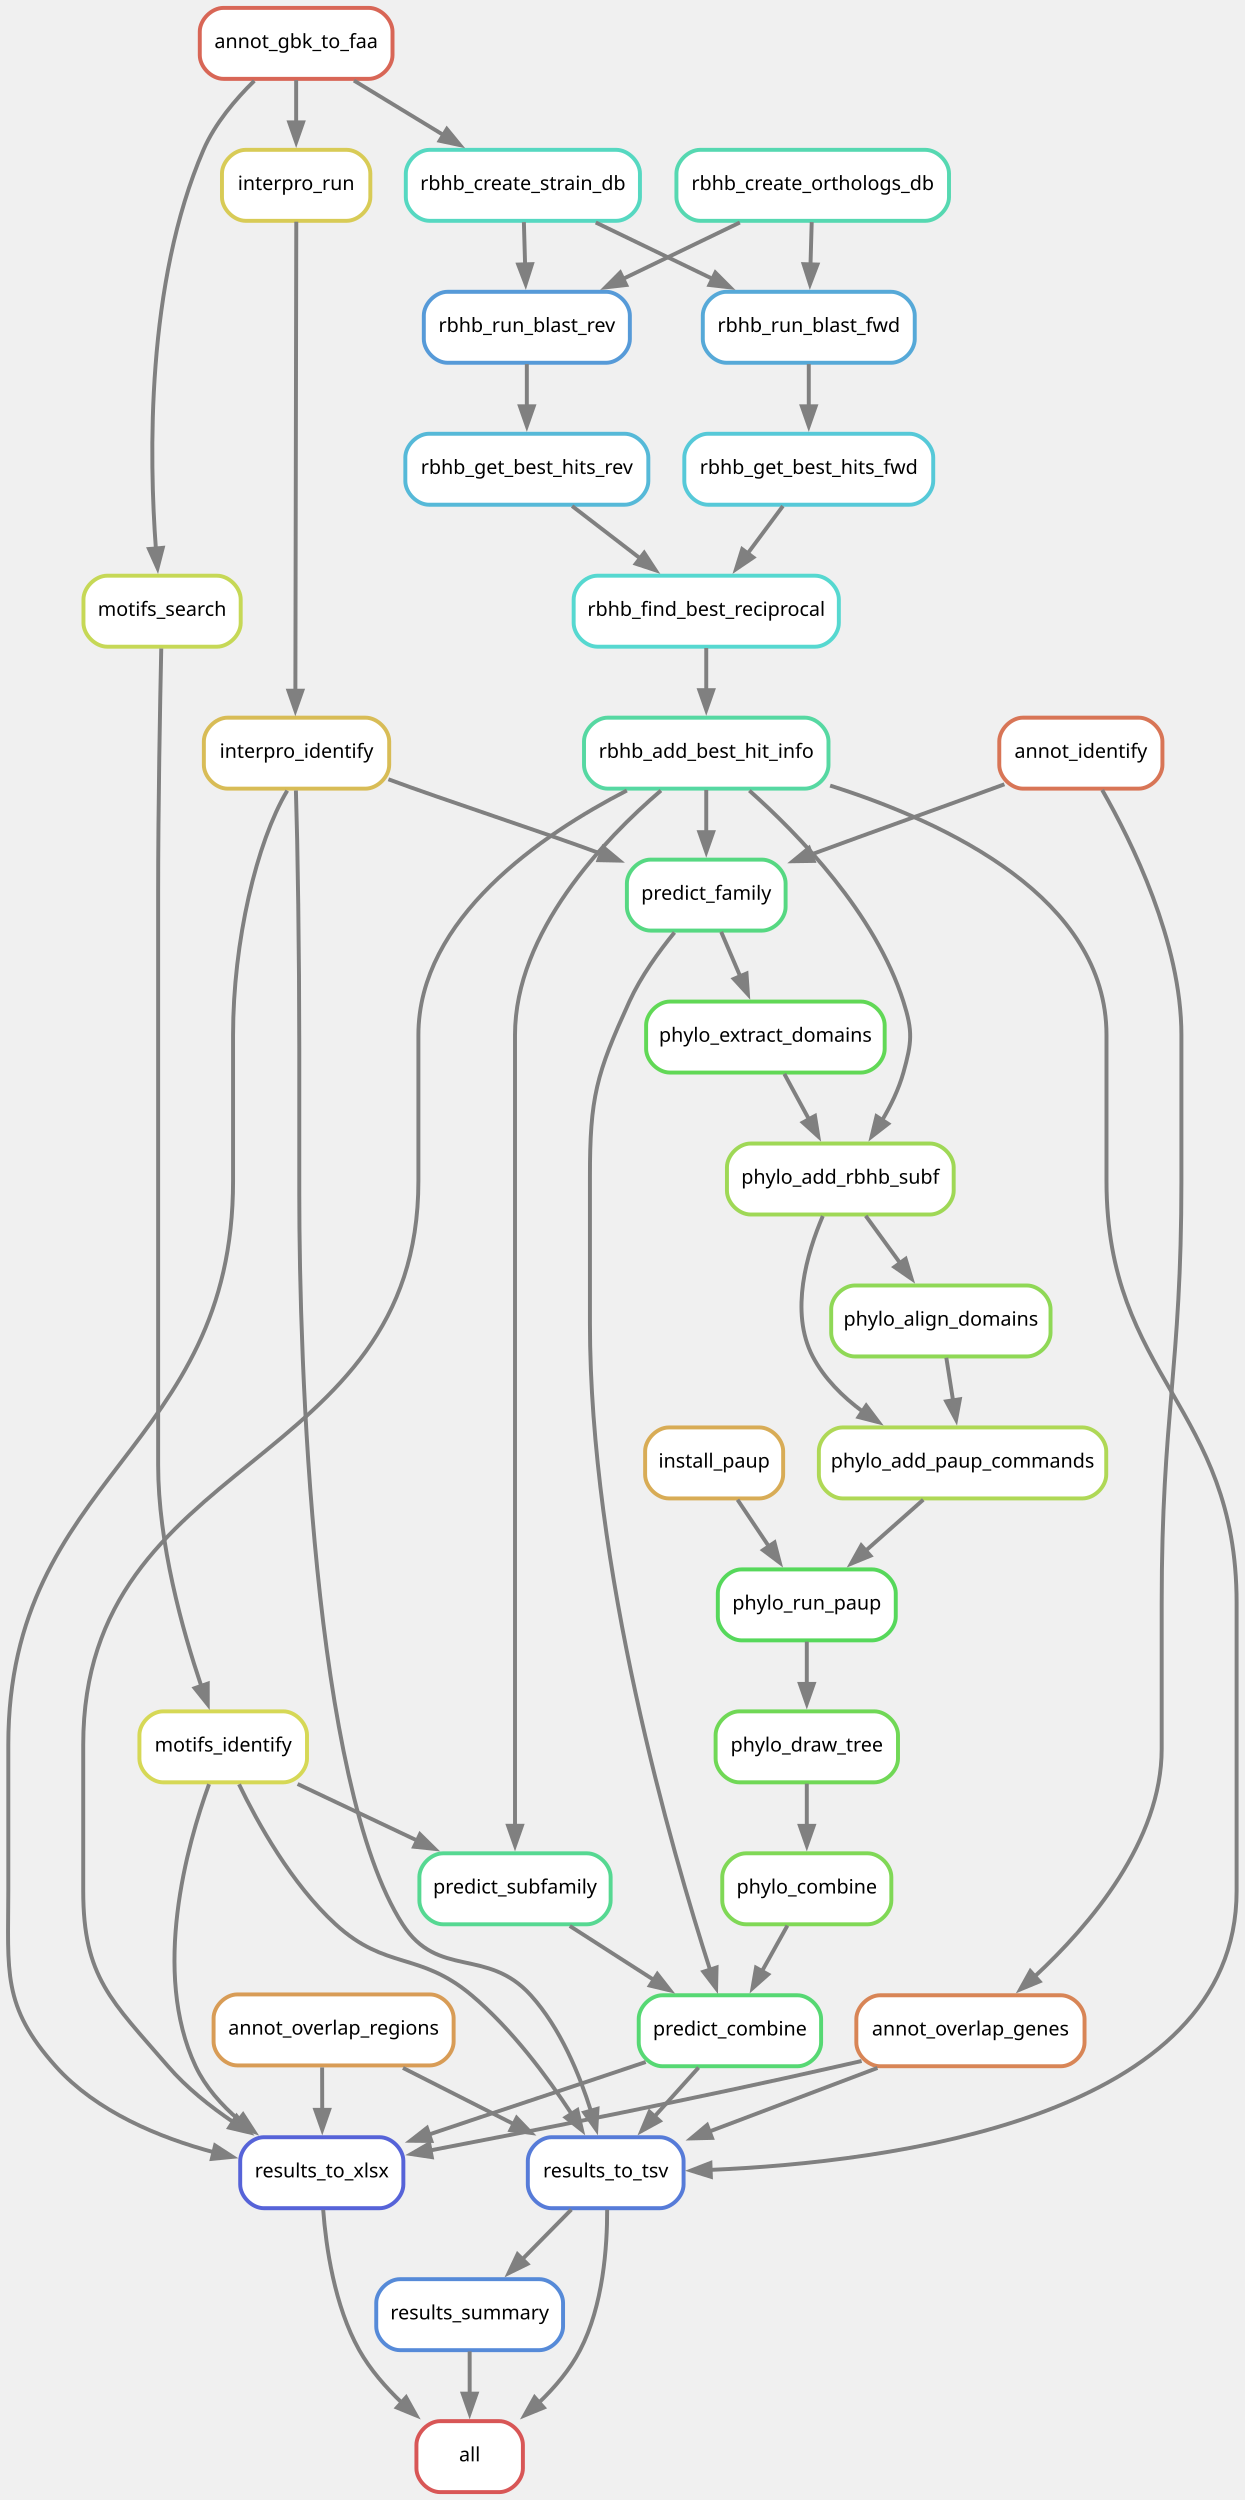
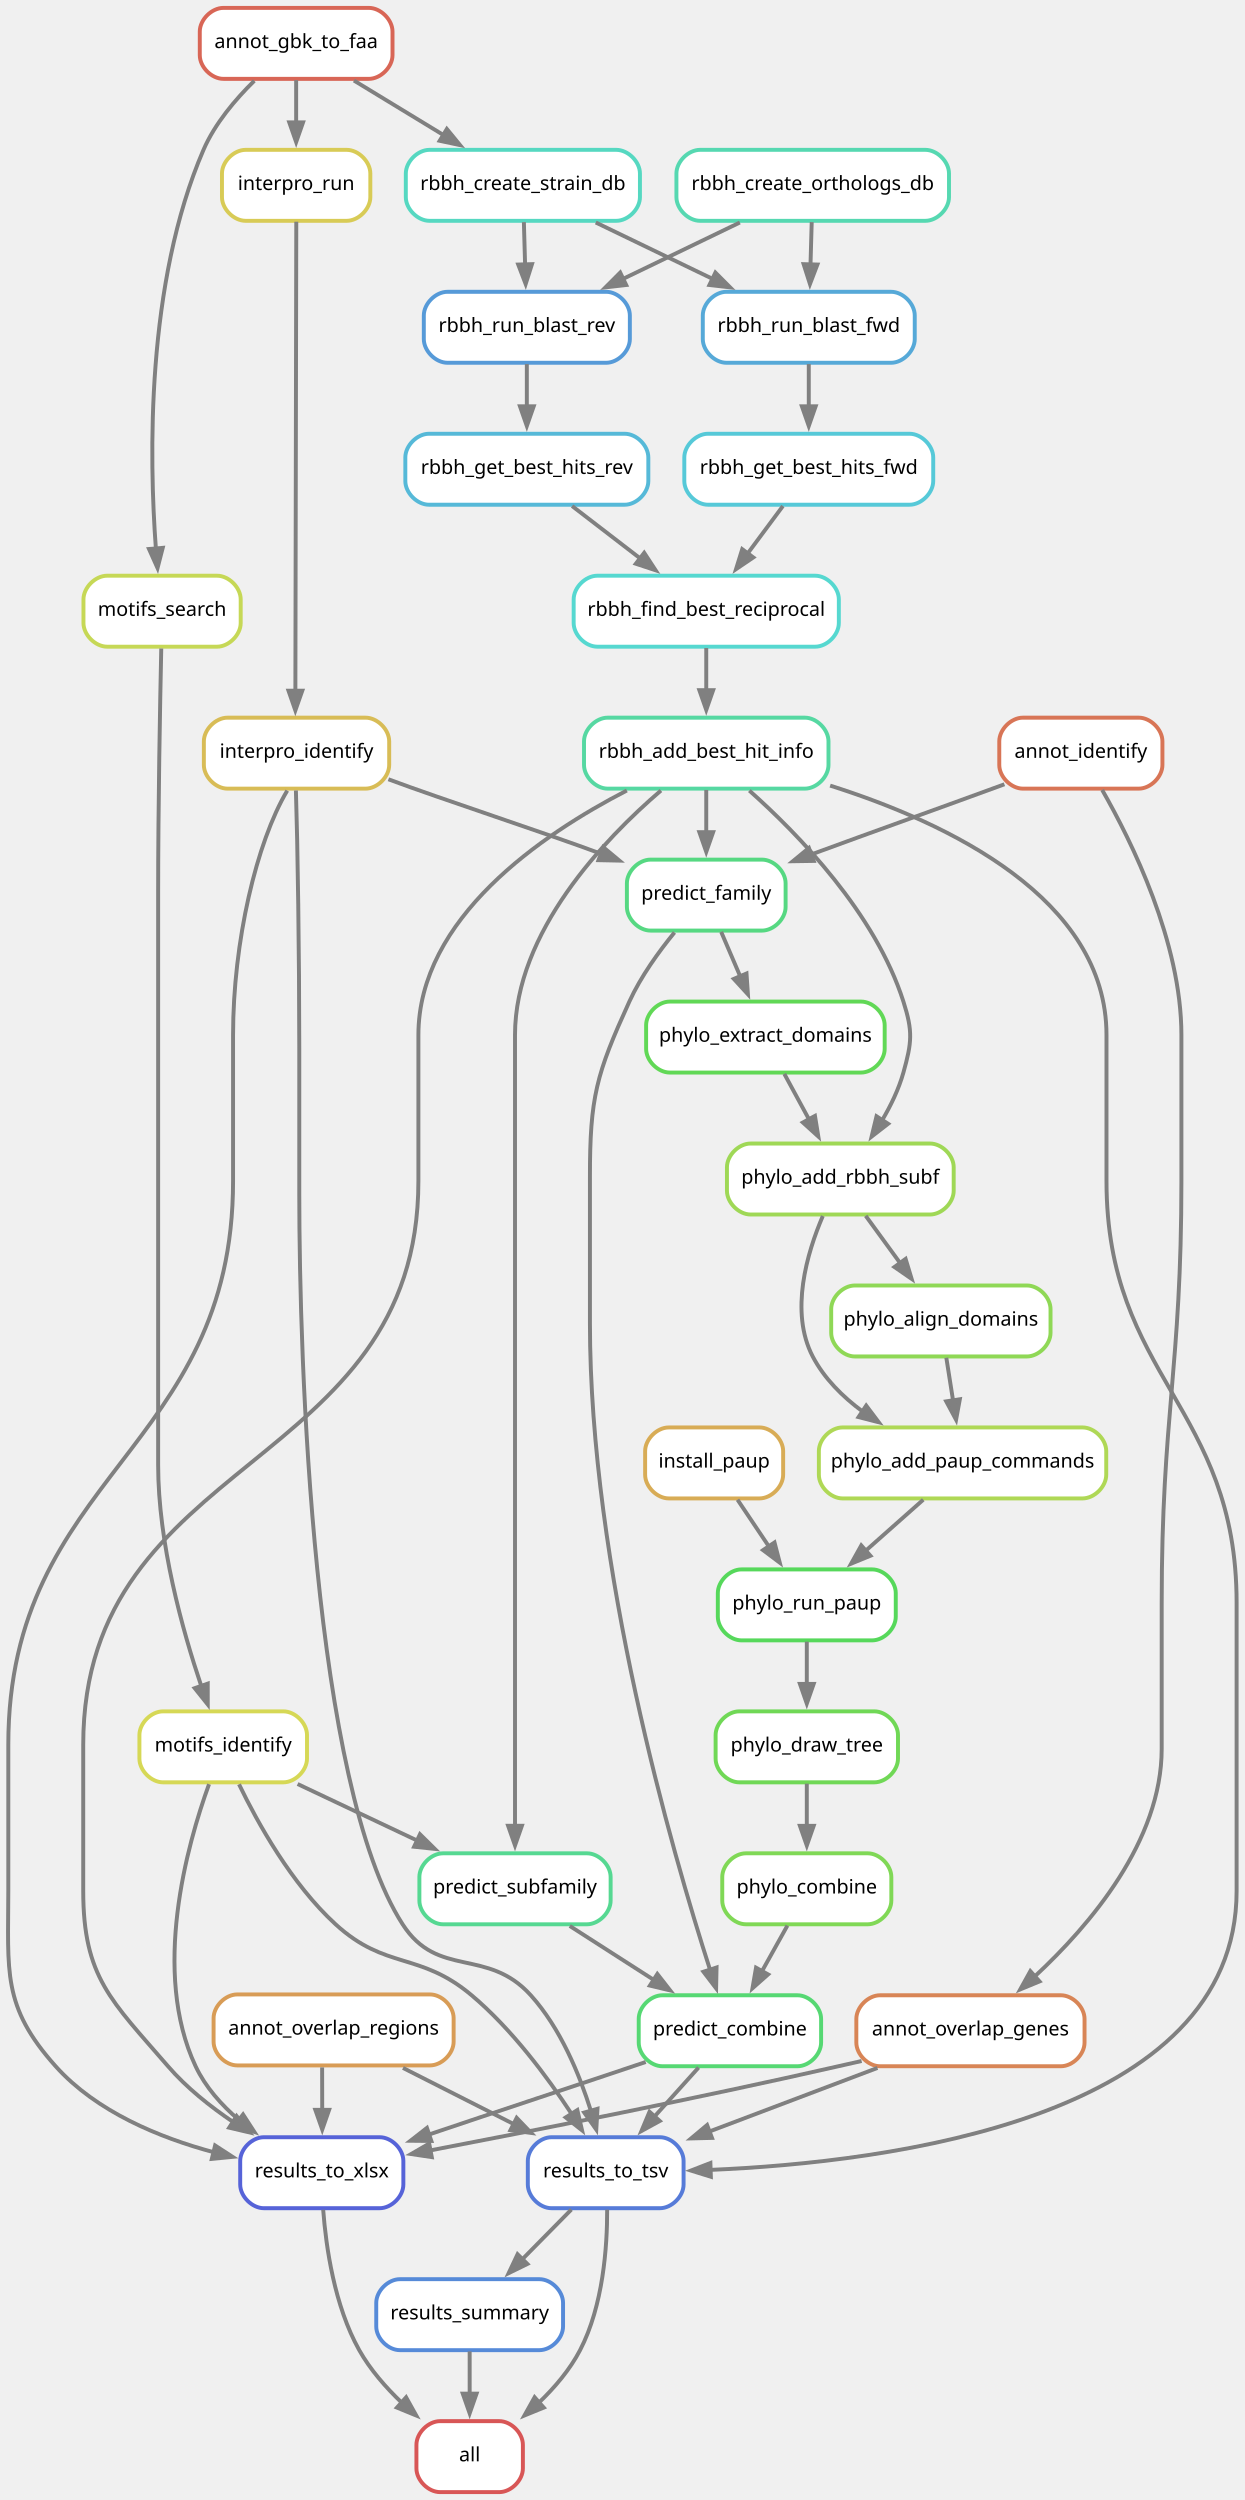
<svg xmlns="http://www.w3.org/2000/svg" width="631pt" height="1268pt" viewBox="0.00 0.00 631.00 1268.00" version="1.1" id="svg567">
  <defs id="defs571" />
  <g id="graph0" class="graph" transform="scale(1 1) rotate(0) translate(4 1264)">
    <g id="node1" class="node" style="fill:#ffffff;fill-opacity:1">
      <path fill="none" stroke="#d85656" stroke-width="2" d="M249.21,-36C249.21,-36 219.21,-36 219.21,-36 213.21,-36 207.21,-30 207.21,-24 207.21,-24 207.21,-12 207.21,-12 207.21,-6 213.21,0 219.21,0 219.21,0 249.21,0 249.21,0 255.21,0 261.21,-6 261.21,-12 261.21,-12 261.21,-24 261.21,-24 261.21,-30 255.21,-36 249.21,-36" id="path8" style="fill:#ffffff;fill-opacity:1" />
      <text xml:space="preserve" text-anchor="middle" x="234.21" y="-15.62" font-family="sans" font-size="10.00" id="text10" style="fill:#000000;fill-opacity:1">all</text>
    </g>
    <g id="node2" class="node" style="fill:#ffffff;fill-opacity:1">
      <path fill="none" stroke="#567bd8" stroke-width="2" d="M330.71,-180C330.71,-180 275.71,-180 275.71,-180 269.71,-180 263.71,-174 263.71,-168 263.71,-168 263.71,-156 263.71,-156 263.71,-150 269.71,-144 275.71,-144 275.71,-144 330.71,-144 330.71,-144 336.71,-144 342.71,-150 342.71,-156 342.71,-156 342.71,-168 342.71,-168 342.71,-174 336.71,-180 330.71,-180" id="path15" style="fill:#ffffff;fill-opacity:1" />
      <text xml:space="preserve" text-anchor="middle" x="303.21" y="-159.62" font-family="sans" font-size="10.00" id="text17" style="fill:#000000;fill-opacity:1">results_to_tsv</text>
    </g>
    <g id="edge2" class="edge">
      <path fill="none" stroke="grey" stroke-width="2" d="M303.95,-143.24C304,-124.49 301.94,-94.59 290.21,-72 285.06,-62.1 277.33,-53.02 269.24,-45.29" id="path22" />
      <polygon fill="grey" stroke="grey" stroke-width="2" points="271.79,-42.87 261.98,-38.86 267.15,-48.11 271.79,-42.87" id="polygon24" />
    </g>
    <g id="node31" class="node" style="fill:#ffffff;fill-opacity:1">
      <path fill="none" stroke="#568ad8" stroke-width="2" d="M269.58,-108C269.58,-108 198.83,-108 198.83,-108 192.83,-108 186.83,-102 186.83,-96 186.83,-96 186.83,-84 186.83,-84 186.83,-78 192.83,-72 198.83,-72 198.83,-72 269.58,-72 269.58,-72 275.58,-72 281.58,-78 281.58,-84 281.58,-84 281.58,-96 281.58,-96 281.58,-102 275.58,-108 269.58,-108" id="path29" style="fill:#ffffff;fill-opacity:1" />
      <text xml:space="preserve" text-anchor="middle" x="234.21" y="-87.62" font-family="sans" font-size="10.00" id="text31" style="fill:#000000;fill-opacity:1">results_summary</text>
    </g>
    <g id="edge49" class="edge">
      <path fill="none" stroke="grey" stroke-width="2" d="M285.8,-143.34C278.25,-135.69 269.25,-126.56 260.9,-118.08" id="path36" />
      <polygon fill="grey" stroke="grey" stroke-width="2" points="263.49,-115.72 253.98,-111.06 258.51,-120.64 263.49,-115.72" id="polygon38" />
    </g>
    <g id="node3" class="node" style="fill:#ffffff;fill-opacity:1">
      <path fill="none" stroke="#56d873" stroke-width="2" d="M400.46,-252C400.46,-252 331.96,-252 331.96,-252 325.96,-252 319.96,-246 319.96,-240 319.96,-240 319.96,-228 319.96,-228 319.96,-222 325.96,-216 331.96,-216 331.96,-216 400.46,-216 400.46,-216 406.46,-216 412.46,-222 412.46,-228 412.46,-228 412.46,-240 412.46,-240 412.46,-246 406.46,-252 400.46,-252" id="path43" style="fill:#ffffff;fill-opacity:1" />
      <text xml:space="preserve" text-anchor="middle" x="366.21" y="-231.62" font-family="sans" font-size="10.00" id="text45" style="fill:#000000;fill-opacity:1">predict_combine</text>
    </g>
    <g id="edge9" class="edge">
      <path fill="none" stroke="grey" stroke-width="2" d="M350.31,-215.34C343.5,-207.77 335.38,-198.75 327.83,-190.35" id="path50" />
      <polygon fill="grey" stroke="grey" stroke-width="2" points="330.64,-188.24 321.34,-183.15 325.43,-192.93 330.64,-188.24" id="polygon52" />
    </g>
    <g id="node30" class="node" style="fill:#ffffff;fill-opacity:1">
      <path fill="none" stroke="#5663d8" stroke-width="2" d="M188.58,-180C188.58,-180 129.83,-180 129.83,-180 123.83,-180 117.83,-174 117.83,-168 117.83,-168 117.83,-156 117.83,-156 117.83,-150 123.83,-144 129.83,-144 129.83,-144 188.58,-144 188.58,-144 194.58,-144 200.58,-150 200.58,-156 200.58,-156 200.58,-168 200.58,-168 200.58,-174 194.58,-180 188.58,-180" id="path57" style="fill:#ffffff;fill-opacity:1" />
      <text xml:space="preserve" text-anchor="middle" x="159.21" y="-159.62" font-family="sans" font-size="10.00" id="text59" style="fill:#000000;fill-opacity:1">results_to_xlsx</text>
    </g>
    <g id="edge48" class="edge">
      <path fill="none" stroke="#808080" stroke-width="2" d="M 323.508,-218.162 C 292.078,-207.532 246.18,-192.41 213.42,-181.33" id="path64" />
      <polygon fill="grey" stroke="grey" stroke-width="2" points="214.78,-178.1 204.19,-178.21 212.54,-184.73 214.78,-178.1" id="polygon66" />
    </g>
    <g id="node4" class="node" style="fill:#ffffff;fill-opacity:1">
      <path fill="none" stroke="#56d882" stroke-width="2" d="M382.46,-828C382.46,-828 325.96,-828 325.96,-828 319.96,-828 313.96,-822 313.96,-816 313.96,-816 313.96,-804 313.96,-804 313.96,-798 319.96,-792 325.96,-792 325.96,-792 382.46,-792 382.46,-792 388.46,-792 394.46,-798 394.46,-804 394.46,-804 394.46,-816 394.46,-816 394.46,-822 388.46,-828 382.46,-828" id="path71" style="fill:#ffffff;fill-opacity:1" />
      <text xml:space="preserve" text-anchor="middle" x="354.21" y="-807.62" font-family="sans" font-size="10.00" id="text73" style="fill:#000000;fill-opacity:1">predict_family</text>
    </g>
    <g id="edge10" class="edge">
      <path fill="none" stroke="grey" stroke-width="2" d="M338.09,-791.06C330.12,-781.31 320.99,-768.68 315.21,-756 298.39,-719.11 295.21,-707.54 295.21,-667 295.21,-667 295.21,-667 295.21,-593 295.21,-469.03 336.68,-325.45 356.23,-264.64" id="path78" />
      <polygon fill="grey" stroke="grey" stroke-width="2" points="359.43,-266.1 359.21,-255.51 352.78,-263.93 359.43,-266.1" id="polygon80" />
    </g>
    <g id="node26" class="node" style="fill:#ffffff;fill-opacity:1">
      <path fill="none" stroke="#61d856" stroke-width="2" d="M432.71,-756C432.71,-756 335.71,-756 335.71,-756 329.71,-756 323.71,-750 323.71,-744 323.71,-744 323.71,-732 323.71,-732 323.71,-726 329.71,-720 335.71,-720 335.71,-720 432.71,-720 432.71,-720 438.71,-720 444.71,-726 444.71,-732 444.71,-732 444.71,-744 444.71,-744 444.71,-750 438.71,-756 432.71,-756" id="path85" style="fill:#ffffff;fill-opacity:1" />
      <text xml:space="preserve" text-anchor="middle" x="384.21" y="-735.62" font-family="sans" font-size="10.00" id="text87" style="fill:#000000;fill-opacity:1">phylo_extract_domains</text>
    </g>
    <g id="edge40" class="edge">
      <path fill="none" stroke="grey" stroke-width="2" d="M361.78,-791.34C364.7,-784.51 368.14,-776.5 371.42,-768.83" id="path92" />
      <polygon fill="grey" stroke="grey" stroke-width="2" points="374.62,-770.25 375.34,-759.68 368.19,-767.5 374.62,-770.25" id="polygon94" />
    </g>
    <g id="node5" class="node" style="fill:#ffffff;fill-opacity:1">
      <path fill="none" stroke="#d87556" stroke-width="2" d="M573.58,-900C573.58,-900 514.83,-900 514.83,-900 508.83,-900 502.83,-894 502.83,-888 502.83,-888 502.83,-876 502.83,-876 502.83,-870 508.83,-864 514.83,-864 514.83,-864 573.58,-864 573.58,-864 579.58,-864 585.58,-870 585.58,-876 585.58,-876 585.58,-888 585.58,-888 585.58,-894 579.58,-900 573.58,-900" id="path99" style="fill:#ffffff;fill-opacity:1" />
      <text xml:space="preserve" text-anchor="middle" x="544.21" y="-879.62" font-family="sans" font-size="10.00" id="text101" style="fill:#000000;fill-opacity:1">annot_identify</text>
    </g>
    <g id="edge15" class="edge">
      <path fill="none" stroke="#808080" stroke-width="2" d="m 505.436,-866.215 c -27.96,10.3 -68.276,24.655 -98.216,35.685" id="path106" />
      <polygon fill="grey" stroke="grey" stroke-width="2" points="408.71,-827.35 398.12,-827.18 406.29,-833.92 408.71,-827.35" id="polygon108" />
    </g>
    <g id="node28" class="node" style="fill:#ffffff;fill-opacity:1">
      <path fill="none" stroke="#d88556" stroke-width="2" d="M534.08,-252C534.08,-252 442.33,-252 442.33,-252 436.33,-252 430.33,-246 430.33,-240 430.33,-240 430.33,-228 430.33,-228 430.33,-222 436.33,-216 442.33,-216 442.33,-216 534.08,-216 534.08,-216 540.08,-216 546.08,-222 546.08,-228 546.08,-228 546.08,-240 546.08,-240 546.08,-246 540.08,-252 534.08,-252" id="path113" style="fill:#ffffff;fill-opacity:1" />
      <text xml:space="preserve" text-anchor="middle" x="488.21" y="-231.62" font-family="sans" font-size="10.00" id="text115" style="fill:#000000;fill-opacity:1">annot_overlap_genes</text>
    </g>
    <g id="edge42" class="edge">
      <path fill="none" stroke="grey" stroke-width="2" d="M555.02,-863.35C569.99,-837.2 595.21,-786.15 595.21,-739 595.21,-739 595.21,-739 595.21,-665 595.21,-569.79 585.21,-546.21 585.21,-451 585.21,-451 585.21,-451 585.21,-377 585.21,-330.26 548.94,-287.59 520.75,-261.48" id="path120" />
      <polygon fill="grey" stroke="grey" stroke-width="2" points="523.25,-259.02 513.45,-254.97 518.59,-264.24 523.25,-259.02" id="polygon122" />
    </g>
    <g id="node6" class="node" style="fill:#ffffff;fill-opacity:1">
      <path fill="none" stroke="#56d8a2" stroke-width="2" d="M404.21,-900C404.21,-900 304.21,-900 304.21,-900 298.21,-900 292.21,-894 292.21,-888 292.21,-888 292.21,-876 292.21,-876 292.21,-870 298.21,-864 304.21,-864 304.21,-864 404.21,-864 404.21,-864 410.21,-864 416.21,-870 416.21,-876 416.21,-876 416.21,-888 416.21,-888 416.21,-894 410.21,-900 404.21,-900" id="path127" style="fill:#ffffff;fill-opacity:1" />
-       <text xml:space="preserve" text-anchor="middle" x="354.21" y="-879.62" font-family="sans" font-size="10.00" id="text129" style="fill:#000000;fill-opacity:1">rbhb_add_best_hit_info</text>
+       <text xml:space="preserve" text-anchor="middle" x="354.21" y="-879.62" font-family="sans" font-size="10px" id="text129" style="fill:#000000;fill-opacity:1">rbbh_add_best_hit_info</text>
    </g>
    <g id="edge8" class="edge">
      <path fill="none" stroke="grey" stroke-width="2" d="M417.05,-865.54C476.67,-846.68 557.21,-808.35 557.21,-739 557.21,-739 557.21,-739 557.21,-665 557.21,-565.47 623.21,-550.53 623.21,-451 623.21,-451 623.21,-451 623.21,-305 623.21,-189.57 447.1,-167.26 356.18,-163.43" id="path134" />
      <polygon fill="grey" stroke="grey" stroke-width="2" points="356.55,-159.94 346.44,-163.09 356.31,-166.93 356.55,-159.94" id="polygon136" />
    </g>
    <g id="edge13" class="edge">
      <path fill="none" stroke="grey" stroke-width="2" d="M354.21,-863.34C354.21,-856.75 354.21,-849.08 354.21,-841.67" id="path141" />
      <polygon fill="grey" stroke="grey" stroke-width="2" points="357.71,-841.93 354.21,-831.93 350.71,-841.93 357.71,-841.93" id="polygon143" />
    </g>
    <g id="node17" class="node" style="fill:#ffffff;fill-opacity:1">
      <path fill="none" stroke="#56d892" stroke-width="2" d="M293.71,-324C293.71,-324 220.71,-324 220.71,-324 214.71,-324 208.71,-318 208.71,-312 208.71,-312 208.71,-300 208.71,-300 208.71,-294 214.71,-288 220.71,-288 220.71,-288 293.71,-288 293.71,-288 299.71,-288 305.71,-294 305.71,-300 305.71,-300 305.71,-312 305.71,-312 305.71,-318 299.71,-324 293.71,-324" id="path148" style="fill:#ffffff;fill-opacity:1" />
      <text xml:space="preserve" text-anchor="middle" x="257.21" y="-303.62" font-family="sans" font-size="10.00" id="text150" style="fill:#000000;fill-opacity:1">predict_subfamily</text>
    </g>
    <g id="edge29" class="edge">
      <path fill="none" stroke="grey" stroke-width="2" d="M331.22,-863.04C302.54,-838.42 257.21,-791.25 257.21,-739 257.21,-739 257.21,-739 257.21,-449 257.21,-410.65 257.21,-366.48 257.21,-337.72" id="path155" />
      <polygon fill="grey" stroke="grey" stroke-width="2" points="260.71,-337.96 257.21,-327.96 253.71,-337.96 260.71,-337.96" id="polygon157" />
    </g>
    <g id="node25" class="node" style="fill:#ffffff;fill-opacity:1">
      <path fill="none" stroke="#9fd856" stroke-width="2" d="M467.71,-684C467.71,-684 376.71,-684 376.71,-684 370.71,-684 364.71,-678 364.71,-672 364.71,-672 364.71,-660 364.71,-660 364.71,-654 370.71,-648 376.71,-648 376.71,-648 467.71,-648 467.71,-648 473.71,-648 479.71,-654 479.71,-660 479.71,-660 479.71,-672 479.71,-672 479.71,-678 473.71,-684 467.71,-684" id="path162" style="fill:#ffffff;fill-opacity:1" />
-       <text xml:space="preserve" text-anchor="middle" x="422.21" y="-663.62" font-family="sans" font-size="10.00" id="text164" style="fill:#000000;fill-opacity:1">phylo_add_rbhb_subf</text>
+       <text xml:space="preserve" text-anchor="middle" x="422.21" y="-663.62" font-family="sans" font-size="10px" id="text164" style="fill:#000000;fill-opacity:1">phylo_add_rbbh_subf</text>
    </g>
    <g id="edge39" class="edge">
      <path fill="none" stroke="grey" stroke-width="2" d="M376.07,-863.01C400.94,-840.9 439.96,-800.76 454.21,-756 459.06,-740.75 458.5,-735.41 454.21,-720 451.87,-711.61 447.81,-703.22 443.35,-695.68" id="path169" />
      <polygon fill="grey" stroke="grey" stroke-width="2" points="446.45,-694.02 438.08,-687.52 440.57,-697.82 446.45,-694.02" id="polygon171" />
    </g>
    <g id="edge47" class="edge">
      <path fill="none" stroke="grey" stroke-width="2" d="M313.93,-863.06C270.71,-840.74 208.21,-798.23 208.21,-739 208.21,-739 208.21,-739 208.21,-665 208.21,-517.13 38.21,-526.87 38.21,-379 38.21,-379 38.21,-379 38.21,-305 38.21,-261.07 52.51,-249.26 81.21,-216 90.54,-205.18 102.58,-195.58 114.39,-187.62" id="path176" />
      <polygon fill="grey" stroke="grey" stroke-width="2" points="116,-190.75 122.54,-182.42 112.23,-184.85 116,-190.75" id="polygon178" />
    </g>
    <g id="node7" class="node" style="fill:#ffffff;fill-opacity:1">
      <path fill="none" stroke="#56d8d0" stroke-width="2" d="M409.46,-972C409.46,-972 298.96,-972 298.96,-972 292.96,-972 286.96,-966 286.96,-960 286.96,-960 286.96,-948 286.96,-948 286.96,-942 292.96,-936 298.96,-936 298.96,-936 409.46,-936 409.46,-936 415.46,-936 421.46,-942 421.46,-948 421.46,-948 421.46,-960 421.46,-960 421.46,-966 415.46,-972 409.46,-972" id="path183" style="fill:#ffffff;fill-opacity:1" />
-       <text xml:space="preserve" text-anchor="middle" x="354.21" y="-951.62" font-family="sans" font-size="10.00" id="text185" style="fill:#000000;fill-opacity:1">rbhb_find_best_reciprocal</text>
+       <text xml:space="preserve" text-anchor="middle" x="354.21" y="-951.62" font-family="sans" font-size="10px" id="text185" style="fill:#000000;fill-opacity:1">rbbh_find_best_reciprocal</text>
    </g>
    <g id="edge16" class="edge">
      <path fill="none" stroke="grey" stroke-width="2" d="M354.21,-935.34C354.21,-928.75 354.21,-921.08 354.21,-913.67" id="path190" />
      <polygon fill="grey" stroke="grey" stroke-width="2" points="357.71,-913.93 354.21,-903.93 350.71,-913.93 357.71,-913.93" id="polygon192" />
    </g>
    <g id="node8" class="node" style="fill:#ffffff;fill-opacity:1">
      <path fill="none" stroke="#56c9d8" stroke-width="2" d="M457.33,-1044C457.33,-1044 355.08,-1044 355.08,-1044 349.08,-1044 343.08,-1038 343.08,-1032 343.08,-1032 343.08,-1020 343.08,-1020 343.08,-1014 349.08,-1008 355.08,-1008 355.08,-1008 457.33,-1008 457.33,-1008 463.33,-1008 469.33,-1014 469.33,-1020 469.33,-1020 469.33,-1032 469.33,-1032 469.33,-1038 463.33,-1044 457.33,-1044" id="path197" style="fill:#ffffff;fill-opacity:1" />
-       <text xml:space="preserve" text-anchor="middle" x="406.21" y="-1023.62" font-family="sans" font-size="10.00" id="text199" style="fill:#000000;fill-opacity:1">rbhb_get_best_hits_fwd</text>
+       <text xml:space="preserve" text-anchor="middle" x="406.21" y="-1023.62" font-family="sans" font-size="10px" id="text199" style="fill:#000000;fill-opacity:1">rbbh_get_best_hits_fwd</text>
    </g>
    <g id="edge18" class="edge">
      <path fill="none" stroke="grey" stroke-width="2" d="M393.09,-1007.34C387.65,-1000.01 381.2,-991.34 375.14,-983.18" id="path204" />
      <polygon fill="grey" stroke="grey" stroke-width="2" points="378.08,-981.27 369.31,-975.33 372.46,-985.45 378.08,-981.27" id="polygon206" />
    </g>
    <g id="node9" class="node" style="fill:#ffffff;fill-opacity:1">
      <path fill="none" stroke="#56a9d8" stroke-width="2" d="M447.96,-1116C447.96,-1116 364.46,-1116 364.46,-1116 358.46,-1116 352.46,-1110 352.46,-1104 352.46,-1104 352.46,-1092 352.46,-1092 352.46,-1086 358.46,-1080 364.46,-1080 364.46,-1080 447.96,-1080 447.96,-1080 453.96,-1080 459.96,-1086 459.96,-1092 459.96,-1092 459.96,-1104 459.96,-1104 459.96,-1110 453.96,-1116 447.96,-1116" id="path211" style="fill:#ffffff;fill-opacity:1" />
-       <text xml:space="preserve" text-anchor="middle" x="406.21" y="-1095.62" font-family="sans" font-size="10.00" id="text213" style="fill:#000000;fill-opacity:1">rbhb_run_blast_fwd</text>
+       <text xml:space="preserve" text-anchor="middle" x="406.21" y="-1095.62" font-family="sans" font-size="10px" id="text213" style="fill:#000000;fill-opacity:1">rbbh_run_blast_fwd</text>
    </g>
    <g id="edge19" class="edge">
      <path fill="none" stroke="grey" stroke-width="2" d="M406.21,-1079.34C406.21,-1072.75 406.21,-1065.08 406.21,-1057.67" id="path218" />
      <polygon fill="grey" stroke="grey" stroke-width="2" points="409.71,-1057.93 406.21,-1047.93 402.71,-1057.93 409.71,-1057.93" id="polygon220" />
    </g>
    <g id="node10" class="node" style="fill:#ffffff;fill-opacity:1">
      <path fill="none" stroke="#56d8c1" stroke-width="2" d="M308.58,-1188C308.58,-1188 213.83,-1188 213.83,-1188 207.83,-1188 201.83,-1182 201.83,-1176 201.83,-1176 201.83,-1164 201.83,-1164 201.83,-1158 207.83,-1152 213.83,-1152 213.83,-1152 308.58,-1152 308.58,-1152 314.58,-1152 320.58,-1158 320.58,-1164 320.58,-1164 320.58,-1176 320.58,-1176 320.58,-1182 314.58,-1188 308.58,-1188" id="path225" style="fill:#ffffff;fill-opacity:1" />
-       <text xml:space="preserve" text-anchor="middle" x="261.21" y="-1167.62" font-family="sans" font-size="10.00" id="text227" style="fill:#000000;fill-opacity:1">rbhb_create_strain_db</text>
+       <text xml:space="preserve" text-anchor="middle" x="261.21" y="-1167.62" font-family="sans" font-size="10px" id="text227" style="fill:#000000;fill-opacity:1">rbbh_create_strain_db</text>
    </g>
    <g id="edge21" class="edge">
      <path fill="none" stroke="grey" stroke-width="2" d="M298.17,-1151.15C316.17,-1142.47 338.05,-1131.91 357.4,-1122.56" id="path232" />
      <polygon fill="grey" stroke="grey" stroke-width="2" points="358.85,-1125.75 366.33,-1118.25 355.81,-1119.45 358.85,-1125.75" id="polygon234" />
    </g>
    <g id="node14" class="node" style="fill:#ffffff;fill-opacity:1">
      <path fill="none" stroke="#569ad8" stroke-width="2" d="M303.46,-1116C303.46,-1116 222.96,-1116 222.96,-1116 216.96,-1116 210.96,-1110 210.96,-1104 210.96,-1104 210.96,-1092 210.96,-1092 210.96,-1086 216.96,-1080 222.96,-1080 222.96,-1080 303.46,-1080 303.46,-1080 309.46,-1080 315.46,-1086 315.46,-1092 315.46,-1092 315.46,-1104 315.46,-1104 315.46,-1110 309.46,-1116 303.46,-1116" id="path239" style="fill:#ffffff;fill-opacity:1" />
-       <text xml:space="preserve" text-anchor="middle" x="263.21" y="-1095.62" font-family="sans" font-size="10.00" id="text241" style="fill:#000000;fill-opacity:1">rbhb_run_blast_rev</text>
+       <text xml:space="preserve" text-anchor="middle" x="263.21" y="-1095.62" font-family="sans" font-size="10px" id="text241" style="fill:#000000;fill-opacity:1">rbbh_run_blast_rev</text>
    </g>
    <g id="edge25" class="edge">
      <path fill="none" stroke="grey" stroke-width="2" d="M261.71,-1151.34C261.9,-1144.75 262.12,-1137.08 262.33,-1129.67" id="path246" />
      <polygon fill="grey" stroke="grey" stroke-width="2" points="265.82,-1130.02 262.61,-1119.93 258.83,-1129.82 265.82,-1130.02" id="polygon248" />
    </g>
    <g id="node11" class="node">
      <path fill="none" stroke="#d86656" stroke-width="2" d="M183.08,-1260C183.08,-1260 109.33,-1260 109.33,-1260 103.33,-1260 97.33,-1254 97.33,-1248 97.33,-1248 97.33,-1236 97.33,-1236 97.33,-1230 103.33,-1224 109.33,-1224 109.33,-1224 183.08,-1224 183.08,-1224 189.08,-1224 195.08,-1230 195.08,-1236 195.08,-1236 195.08,-1248 195.08,-1248 195.08,-1254 189.08,-1260 183.08,-1260" id="path253" style="fill:#ffffff;fill-opacity:1" />
      <text xml:space="preserve" text-anchor="middle" x="146.21" y="-1239.62" font-family="sans" font-size="10.00" id="text255">annot_gbk_to_faa</text>
    </g>
    <g id="edge22" class="edge">
      <path fill="none" stroke="grey" stroke-width="2" d="M175.52,-1223.15C189.31,-1214.76 205.97,-1204.62 220.92,-1195.52" id="path260" />
      <polygon fill="grey" stroke="grey" stroke-width="2" points="222.64,-1198.58 229.36,-1190.39 219,-1192.6 222.64,-1198.58" id="polygon262" />
    </g>
    <g id="node16" class="node">
      <path fill="none" stroke="#d8cb56" stroke-width="2" d="M171.83,-1188C171.83,-1188 120.58,-1188 120.58,-1188 114.58,-1188 108.58,-1182 108.58,-1176 108.58,-1176 108.58,-1164 108.58,-1164 108.58,-1158 114.58,-1152 120.58,-1152 120.58,-1152 171.83,-1152 171.83,-1152 177.83,-1152 183.83,-1158 183.83,-1164 183.83,-1164 183.83,-1176 183.83,-1176 183.83,-1182 177.83,-1188 171.83,-1188" id="path267" style="fill:#ffffff;fill-opacity:1" />
      <text xml:space="preserve" text-anchor="middle" x="146.21" y="-1167.62" font-family="sans" font-size="10.00" id="text269">interpro_run</text>
    </g>
    <g id="edge27" class="edge">
      <path fill="none" stroke="grey" stroke-width="2" d="M146.21,-1223.34C146.21,-1216.75 146.21,-1209.08 146.21,-1201.67" id="path274" />
      <polygon fill="grey" stroke="grey" stroke-width="2" points="149.71,-1201.93 146.21,-1191.93 142.71,-1201.93 149.71,-1201.93" id="polygon276" />
    </g>
    <g id="node19" class="node" style="fill:#ffffff;fill-opacity:1">
      <path fill="none" stroke="#c6d856" stroke-width="2" d="M106.08,-972C106.08,-972 50.33,-972 50.33,-972 44.33,-972 38.33,-966 38.33,-960 38.33,-960 38.33,-948 38.33,-948 38.33,-942 44.33,-936 50.33,-936 50.33,-936 106.08,-936 106.08,-936 112.08,-936 118.08,-942 118.08,-948 118.08,-948 118.08,-960 118.08,-960 118.08,-966 112.08,-972 106.08,-972" id="path281" style="fill:#ffffff;fill-opacity:1" />
      <text xml:space="preserve" text-anchor="middle" x="78.21" y="-951.62" font-family="sans" font-size="10.00" id="text283" style="fill:#000000;fill-opacity:1">motifs_search</text>
    </g>
    <g id="edge31" class="edge">
      <path fill="none" stroke="grey" stroke-width="2" d="M124.98,-1223.02C115.4,-1213.62 104.96,-1201.32 99.21,-1188 70.02,-1120.42 71.64,-1031.74 75.07,-985.71" id="path288" />
      <polygon fill="grey" stroke="grey" stroke-width="2" points="78.54,-986.14 75.9,-975.88 71.57,-985.55 78.54,-986.14" id="polygon290" />
    </g>
    <g id="node12" class="node" style="fill:#ffffff;fill-opacity:1">
      <path fill="none" stroke="#56d8b1" stroke-width="2" d="M465.33,-1188C465.33,-1188 351.08,-1188 351.08,-1188 345.08,-1188 339.08,-1182 339.08,-1176 339.08,-1176 339.08,-1164 339.08,-1164 339.08,-1158 345.08,-1152 351.08,-1152 351.08,-1152 465.33,-1152 465.33,-1152 471.33,-1152 477.33,-1158 477.33,-1164 477.33,-1164 477.33,-1176 477.33,-1176 477.33,-1182 471.33,-1188 465.33,-1188" id="path295" style="fill:#ffffff;fill-opacity:1" />
-       <text xml:space="preserve" text-anchor="middle" x="408.21" y="-1167.62" font-family="sans" font-size="10.00" id="text297" style="fill:#000000;fill-opacity:1">rbhb_create_orthologs_db</text>
+       <text xml:space="preserve" text-anchor="middle" x="408.21" y="-1167.62" font-family="sans" font-size="10px" id="text297" style="fill:#000000;fill-opacity:1">rbbh_create_orthologs_db</text>
    </g>
    <g id="edge20" class="edge">
      <path fill="none" stroke="grey" stroke-width="2" d="M407.7,-1151.34C407.51,-1144.75 407.3,-1137.08 407.08,-1129.67" id="path302" />
      <polygon fill="grey" stroke="grey" stroke-width="2" points="410.59,-1129.82 406.81,-1119.93 403.59,-1130.02 410.59,-1129.82" id="polygon304" />
    </g>
    <g id="edge24" class="edge">
      <path fill="none" stroke="grey" stroke-width="2" d="M371.24,-1151.15C353.25,-1142.47 331.37,-1131.91 312.02,-1122.56" id="path309" />
      <polygon fill="grey" stroke="grey" stroke-width="2" points="313.61,-1119.45 303.08,-1118.25 310.57,-1125.75 313.61,-1119.45" id="polygon311" />
    </g>
    <g id="node13" class="node" style="fill:#ffffff;fill-opacity:1">
      <path fill="none" stroke="#56b9d8" stroke-width="2" d="M312.83,-1044C312.83,-1044 213.58,-1044 213.58,-1044 207.58,-1044 201.58,-1038 201.58,-1032 201.58,-1032 201.58,-1020 201.58,-1020 201.58,-1014 207.58,-1008 213.58,-1008 213.58,-1008 312.83,-1008 312.83,-1008 318.83,-1008 324.83,-1014 324.83,-1020 324.83,-1020 324.83,-1032 324.83,-1032 324.83,-1038 318.83,-1044 312.83,-1044" id="path316" style="fill:#ffffff;fill-opacity:1" />
-       <text xml:space="preserve" text-anchor="middle" x="263.21" y="-1023.62" font-family="sans" font-size="10.00" id="text318" style="fill:#000000;fill-opacity:1">rbhb_get_best_hits_rev</text>
+       <text xml:space="preserve" text-anchor="middle" x="263.21" y="-1023.62" font-family="sans" font-size="10px" id="text318" style="fill:#000000;fill-opacity:1">rbbh_get_best_hits_rev</text>
    </g>
    <g id="edge17" class="edge">
      <path fill="none" stroke="grey" stroke-width="2" d="M286.17,-1007.34C296.65,-999.27 309.27,-989.57 320.77,-980.72" id="path323" />
      <polygon fill="grey" stroke="grey" stroke-width="2" points="322.74,-983.62 328.54,-974.75 318.48,-978.07 322.74,-983.62" id="polygon325" />
    </g>
    <g id="edge23" class="edge">
      <path fill="none" stroke="grey" stroke-width="2" d="M263.21,-1079.34C263.21,-1072.75 263.21,-1065.08 263.21,-1057.67" id="path330" />
      <polygon fill="grey" stroke="grey" stroke-width="2" points="266.71,-1057.93 263.21,-1047.93 259.71,-1057.93 266.71,-1057.93" id="polygon332" />
    </g>
    <g id="node15" class="node" style="fill:#ffffff;fill-opacity:1" transform="translate(-20.81313)">
      <path fill="none" stroke="#d8bc56" stroke-width="2" d="m 202.21,-900 c 0,0 -70,0 -70,0 -6,0 -12,6 -12,12 0,0 0,12 0,12 0,6 6,12 12,12 0,0 70,0 70,0 6,0 12,-6 12,-12 0,0 0,-12 0,-12 0,-6 -6,-12 -12,-12" id="path337" style="fill:#ffffff;fill-opacity:1" />
      <text xml:space="preserve" text-anchor="middle" x="167.21" y="-879.62" font-family="sans" font-size="10px" id="text339" style="fill:#000000;fill-opacity:1">interpro_identify</text>
    </g>
    <g id="edge6" class="edge">
      <path fill="none" stroke="#808080" stroke-width="2" d="m 146.083,-863.07 c 0.88,26.93 1.713,83.176 1.713,131.008 v 74 c 0,84.04 6.904,299.402 52.414,370.062 17.88,27.76 42.87,11.49 65,36 15.02,16.64 24.7,40.11 30.53,58.77" id="path344" />
      <polygon fill="grey" stroke="grey" stroke-width="2" points="299.04,-194.43 298.43,-183.85 292.31,-192.51 299.04,-194.43" id="polygon346" />
    </g>
    <g id="edge14" class="edge">
      <path fill="none" stroke="#808080" stroke-width="2" d="m 193,-868.754 c 26.27,9.83 80.84,27.674 107.95,37.824" id="path351" />
      <polygon fill="grey" stroke="grey" stroke-width="2" points="302,-834.28 310.14,-827.5 299.55,-827.72 302,-834.28" id="polygon353" />
    </g>
    <g id="edge45" class="edge">
      <path fill="none" stroke="#808080" stroke-width="2" d="M 141.694,-863.01 C 126.134,-836.93 114.21,-786.37 114.21,-739 v 74 c 0,136.84 -114,149.16 -114,286 v 74 c 0,40.97 -3.32,58.47 24,89 20.68,23.1 52.7,36.24 80.36,43.66" id="path358" />
      <polygon fill="grey" stroke="grey" stroke-width="2" points="105.1,-175.81 113.98,-170.04 103.44,-169.01 105.1,-175.81" id="polygon360" />
    </g>
    <g id="edge26" class="edge" transform="rotate(4.31,152.7337,-1167.856)">
      <path fill="none" stroke="#808080" stroke-width="2" d="m 147.52,-1151.11 c 3.49,47.55 13.03,177.51 17.42,237.28" id="path365" />
      <polygon fill="#808080" stroke="#808080" stroke-width="2" points="168.43,-914.13 165.67,-903.9 161.45,-913.62 " id="polygon367" />
    </g>
    <g id="edge12" class="edge">
      <path fill="none" stroke="grey" stroke-width="2" d="M284.99,-287.15C297.94,-278.84 313.54,-268.82 327.61,-259.79" id="path372" />
      <polygon fill="grey" stroke="grey" stroke-width="2" points="329.4,-262.8 335.92,-254.45 325.62,-256.91 329.4,-262.8" id="polygon374" />
    </g>
    <g id="node18" class="node" style="fill:#ffffff;fill-opacity:1">
      <path fill="none" stroke="#d6d856" stroke-width="2" d="M139.71,-396C139.71,-396 78.71,-396 78.71,-396 72.71,-396 66.71,-390 66.71,-384 66.71,-384 66.71,-372 66.71,-372 66.71,-366 72.71,-360 78.71,-360 78.71,-360 139.71,-360 139.71,-360 145.71,-360 151.71,-366 151.71,-372 151.71,-372 151.71,-384 151.71,-384 151.71,-390 145.71,-396 139.71,-396" id="path379" style="fill:#ffffff;fill-opacity:1" />
      <text xml:space="preserve" text-anchor="middle" x="109.21" y="-375.62" font-family="sans" font-size="10.00" id="text381" style="fill:#000000;fill-opacity:1">motifs_identify</text>
    </g>
    <g id="edge7" class="edge">
      <path fill="none" stroke="grey" stroke-width="2" d="M117.23,-359C126.65,-339.5 143.87,-308.44 166.21,-288 191.73,-264.65 208.74,-274.27 235.21,-252 255.54,-234.89 273.54,-210.69 285.9,-191.84" id="path386" />
      <polygon fill="grey" stroke="grey" stroke-width="2" points="288.82,-193.78 291.22,-183.47 282.91,-190.03 288.82,-193.78" id="polygon388" />
    </g>
    <g id="edge28" class="edge">
      <path fill="none" stroke="grey" stroke-width="2" d="M146.94,-359.15C165.39,-350.43 187.85,-339.81 207.66,-330.43" id="path393" />
      <polygon fill="grey" stroke="grey" stroke-width="2" points="209.01,-333.67 216.55,-326.23 206.02,-327.34 209.01,-333.67" id="polygon395" />
    </g>
    <g id="edge46" class="edge">
      <path fill="none" stroke="grey" stroke-width="2" d="M102.02,-359.06C90.83,-328.19 72.76,-263.73 95.21,-216 100.16,-205.47 108.34,-196.32 117.23,-188.71" id="path400" />
      <polygon fill="grey" stroke="grey" stroke-width="2" points="119.28,-191.55 125.04,-182.66 114.99,-186.02 119.28,-191.55" id="polygon402" />
    </g>
    <g id="edge30" class="edge">
      <path fill="none" stroke="grey" stroke-width="2" d="M77.79,-935.07C77.21,-908.13 76.21,-855.63 76.21,-811 76.21,-811 76.21,-811 76.21,-521 76.21,-481.45 88.5,-437.28 98.08,-408.86" id="path407" />
      <polygon fill="grey" stroke="grey" stroke-width="2" points="101.36,-410.08 101.37,-399.48 94.76,-407.76 101.36,-410.08" id="polygon409" />
    </g>
    <g id="node20" class="node" style="fill:#ffffff;fill-opacity:1">
      <path fill="none" stroke="#80d856" stroke-width="2" d="M436.08,-324C436.08,-324 374.33,-324 374.33,-324 368.33,-324 362.33,-318 362.33,-312 362.33,-312 362.33,-300 362.33,-300 362.33,-294 368.33,-288 374.33,-288 374.33,-288 436.08,-288 436.08,-288 442.08,-288 448.08,-294 448.08,-300 448.08,-300 448.08,-312 448.08,-312 448.08,-318 442.08,-324 436.08,-324" id="path414" style="fill:#ffffff;fill-opacity:1" />
      <text xml:space="preserve" text-anchor="middle" x="405.21" y="-303.62" font-family="sans" font-size="10.00" id="text416" style="fill:#000000;fill-opacity:1">phylo_combine</text>
    </g>
    <g id="edge11" class="edge">
      <path fill="none" stroke="grey" stroke-width="2" d="M395.37,-287.34C391.47,-280.34 386.89,-272.12 382.52,-264.28" id="path421" />
      <polygon fill="grey" stroke="grey" stroke-width="2" points="385.58,-262.58 377.65,-255.55 379.46,-265.99 385.58,-262.58" id="polygon423" />
    </g>
    <g id="node21" class="node" style="fill:#ffffff;fill-opacity:1">
      <path fill="none" stroke="#70d856" stroke-width="2" d="M439.46,-396C439.46,-396 370.96,-396 370.96,-396 364.96,-396 358.96,-390 358.96,-384 358.96,-384 358.96,-372 358.96,-372 358.96,-366 364.96,-360 370.96,-360 370.96,-360 439.46,-360 439.46,-360 445.46,-360 451.46,-366 451.46,-372 451.46,-372 451.46,-384 451.46,-384 451.46,-390 445.46,-396 439.46,-396" id="path428" style="fill:#ffffff;fill-opacity:1" />
      <text xml:space="preserve" text-anchor="middle" x="405.21" y="-375.62" font-family="sans" font-size="10.00" id="text430" style="fill:#000000;fill-opacity:1">phylo_draw_tree</text>
    </g>
    <g id="edge32" class="edge">
      <path fill="none" stroke="grey" stroke-width="2" d="M405.21,-359.34C405.21,-352.75 405.21,-345.08 405.21,-337.67" id="path435" />
      <polygon fill="grey" stroke="grey" stroke-width="2" points="408.71,-337.93 405.21,-327.93 401.71,-337.93 408.71,-337.93" id="polygon437" />
    </g>
    <g id="node22" class="node" style="fill:#ffffff;fill-opacity:1">
      <path fill="none" stroke="#56d85b" stroke-width="2" d="M438.33,-468C438.33,-468 372.08,-468 372.08,-468 366.08,-468 360.08,-462 360.08,-456 360.08,-456 360.08,-444 360.08,-444 360.08,-438 366.08,-432 372.08,-432 372.08,-432 438.33,-432 438.33,-432 444.33,-432 450.33,-438 450.33,-444 450.33,-444 450.33,-456 450.33,-456 450.33,-462 444.33,-468 438.33,-468" id="path442" style="fill:#ffffff;fill-opacity:1" />
      <text xml:space="preserve" text-anchor="middle" x="405.21" y="-447.62" font-family="sans" font-size="10.00" id="text444" style="fill:#000000;fill-opacity:1">phylo_run_paup</text>
    </g>
    <g id="edge33" class="edge">
      <path fill="none" stroke="grey" stroke-width="2" d="M405.21,-431.34C405.21,-424.75 405.21,-417.08 405.21,-409.67" id="path449" />
      <polygon fill="grey" stroke="grey" stroke-width="2" points="408.71,-409.93 405.21,-399.93 401.71,-409.93 408.71,-409.93" id="polygon451" />
    </g>
    <g id="node23" class="node" style="fill:#ffffff;fill-opacity:1">
      <path fill="none" stroke="#d8ac56" stroke-width="2" d="M381.21,-540C381.21,-540 335.21,-540 335.21,-540 329.21,-540 323.21,-534 323.21,-528 323.21,-528 323.21,-516 323.21,-516 323.21,-510 329.21,-504 335.21,-504 335.21,-504 381.21,-504 381.21,-504 387.21,-504 393.21,-510 393.21,-516 393.21,-516 393.21,-528 393.21,-528 393.21,-534 387.21,-540 381.21,-540" id="path456" style="fill:#ffffff;fill-opacity:1" />
      <text xml:space="preserve" text-anchor="middle" x="358.21" y="-519.62" font-family="sans" font-size="10.00" id="text458" style="fill:#000000;fill-opacity:1">install_paup</text>
    </g>
    <g id="edge34" class="edge">
      <path fill="none" stroke="grey" stroke-width="2" d="M370.07,-503.34C374.93,-496.1 380.68,-487.53 386.1,-479.45" id="path463" />
      <polygon fill="grey" stroke="grey" stroke-width="2" points="388.83,-481.67 391.5,-471.41 383.02,-477.77 388.83,-481.67" id="polygon465" />
    </g>
    <g id="node24" class="node" style="fill:#ffffff;fill-opacity:1">
      <path fill="none" stroke="#afd856" stroke-width="2" d="M545.08,-540C545.08,-540 423.33,-540 423.33,-540 417.33,-540 411.33,-534 411.33,-528 411.33,-528 411.33,-516 411.33,-516 411.33,-510 417.33,-504 423.33,-504 423.33,-504 545.08,-504 545.08,-504 551.08,-504 557.08,-510 557.08,-516 557.08,-516 557.08,-528 557.08,-528 557.08,-534 551.08,-540 545.08,-540" id="path470" style="fill:#ffffff;fill-opacity:1" />
      <text xml:space="preserve" text-anchor="middle" x="484.21" y="-519.62" font-family="sans" font-size="10.00" id="text472" style="fill:#000000;fill-opacity:1">phylo_add_paup_commands</text>
    </g>
    <g id="edge35" class="edge">
      <path fill="none" stroke="grey" stroke-width="2" d="M464.27,-503.34C455.45,-495.52 444.89,-486.16 435.15,-477.53" id="path477" />
      <polygon fill="grey" stroke="grey" stroke-width="2" points="437.48,-474.92 427.68,-470.91 432.84,-480.16 437.48,-474.92" id="polygon479" />
    </g>
    <g id="edge36" class="edge">
      <path fill="none" stroke="grey" stroke-width="2" d="M413.34,-647.25C405.31,-628.5 396.41,-598.6 408.21,-576 414.01,-564.89 423.32,-555.63 433.47,-548.12" id="path484" />
      <polygon fill="grey" stroke="grey" stroke-width="2" points="435.34,-551.08 441.71,-542.62 431.45,-545.26 435.34,-551.08" id="polygon486" />
    </g>
    <g id="node27" class="node" style="fill:#ffffff;fill-opacity:1">
      <path fill="none" stroke="#8fd856" stroke-width="2" d="M516.83,-612C516.83,-612 429.58,-612 429.58,-612 423.58,-612 417.58,-606 417.58,-600 417.58,-600 417.58,-588 417.58,-588 417.58,-582 423.58,-576 429.58,-576 429.58,-576 516.83,-576 516.83,-576 522.83,-576 528.83,-582 528.83,-588 528.83,-588 528.83,-600 528.83,-600 528.83,-606 522.83,-612 516.83,-612" id="path491" style="fill:#ffffff;fill-opacity:1" />
      <text xml:space="preserve" text-anchor="middle" x="473.21" y="-591.62" font-family="sans" font-size="10.00" id="text493" style="fill:#000000;fill-opacity:1">phylo_align_domains</text>
    </g>
    <g id="edge41" class="edge">
      <path fill="none" stroke="grey" stroke-width="2" d="M435.08,-647.34C440.41,-640.01 446.73,-631.34 452.68,-623.18" id="path498" />
      <polygon fill="grey" stroke="grey" stroke-width="2" points="455.32,-625.49 458.38,-615.35 449.66,-621.37 455.32,-625.49" id="polygon500" />
    </g>
    <g id="edge38" class="edge">
      <path fill="none" stroke="grey" stroke-width="2" d="M393.8,-719.34C397.59,-712.34 402.06,-704.12 406.31,-696.28" id="path505" />
      <polygon fill="grey" stroke="grey" stroke-width="2" points="409.35,-698.02 411.05,-687.56 403.2,-694.68 409.35,-698.02" id="polygon507" />
    </g>
    <g id="edge37" class="edge">
      <path fill="none" stroke="grey" stroke-width="2" d="M475.98,-575.34C477.02,-568.75 478.22,-561.08 479.39,-553.67" id="path512" />
      <polygon fill="grey" stroke="grey" stroke-width="2" points="482.83,-554.31 480.92,-543.89 475.91,-553.23 482.83,-554.31" id="polygon514" />
    </g>
    <g id="edge4" class="edge">
      <path fill="none" stroke="grey" stroke-width="2" d="M441.05,-215.15C414.96,-205.28 382.48,-193 355.6,-182.83" id="path519" />
      <polygon fill="grey" stroke="grey" stroke-width="2" points="357.12,-179.66 346.52,-179.39 354.64,-186.2 357.12,-179.66" id="polygon521" />
    </g>
    <g id="edge43" class="edge">
      <path fill="none" stroke="#808080" stroke-width="2" d="m 433.005,-218.665 c -2.77,0.66 -9.105,2.055 -11.795,2.665 -71.27,16.24 -154.03,32.56 -207.15,42.71" id="path526" />
      <polygon fill="grey" stroke="grey" stroke-width="2" points="215,-169.9 204.52,-171.47 213.69,-176.78 215,-169.9" id="polygon528" />
    </g>
    <g id="node29" class="node" style="fill:#ffffff;fill-opacity:1" transform="translate(0,-0.4245319)">
      <path fill="none" stroke="#d89c56" stroke-width="2" d="m 214.08,-252 c 0,0 -97.75,0 -97.75,0 -6,0 -12,6 -12,12 0,0 0,12 0,12 0,6 6,12 12,12 0,0 97.75,0 97.75,0 6,0 12,-6 12,-12 0,0 0,-12 0,-12 0,-6 -6,-12 -12,-12" id="path533" style="fill:#ffffff;fill-opacity:1" />
      <text xml:space="preserve" text-anchor="middle" x="165.21" y="-231.62" font-family="sans" font-size="10px" id="text535" style="fill:#000000;fill-opacity:1">annot_overlap_regions</text>
    </g>
    <g id="edge5" class="edge">
      <path fill="none" stroke="grey" stroke-width="2" d="M200.39,-215.15C217.5,-206.47 238.3,-195.92 256.7,-186.59" id="path540" />
      <polygon fill="grey" stroke="grey" stroke-width="2" points="258.06,-189.83 265.39,-182.18 254.89,-183.58 258.06,-189.83" id="polygon542" />
    </g>
    <g id="edge44" class="edge" transform="rotate(-5,160.6311,-166.0694)">
      <path fill="none" stroke="#808080" stroke-width="2" d="m 163.69,-215.34 c -0.56,6.59 -1.22,14.26 -1.85,21.67" id="path547" />
      <polygon fill="#808080" stroke="#808080" stroke-width="2" points="161,-183.92 158.37,-194.18 165.34,-193.58 " id="polygon549" />
    </g>
    <g id="edge3" class="edge">
      <path fill="none" stroke="grey" stroke-width="2" d="M159.92,-143.19C161.34,-124.4 165.6,-94.46 178.21,-72 183.72,-62.18 191.65,-53.1 199.82,-45.32" id="path554" />
      <polygon fill="grey" stroke="grey" stroke-width="2" points="201.97,-48.09 207.13,-38.84 197.32,-42.86 201.97,-48.09" id="polygon556" />
    </g>
    <g id="edge1" class="edge">
      <path fill="none" stroke="grey" stroke-width="2" d="M234.21,-71.34C234.21,-64.75 234.21,-57.08 234.21,-49.67" id="path561" />
      <polygon fill="grey" stroke="grey" stroke-width="2" points="237.71,-49.93 234.21,-39.93 230.71,-49.93 237.71,-49.93" id="polygon563" />
    </g>
  </g>
</svg>
